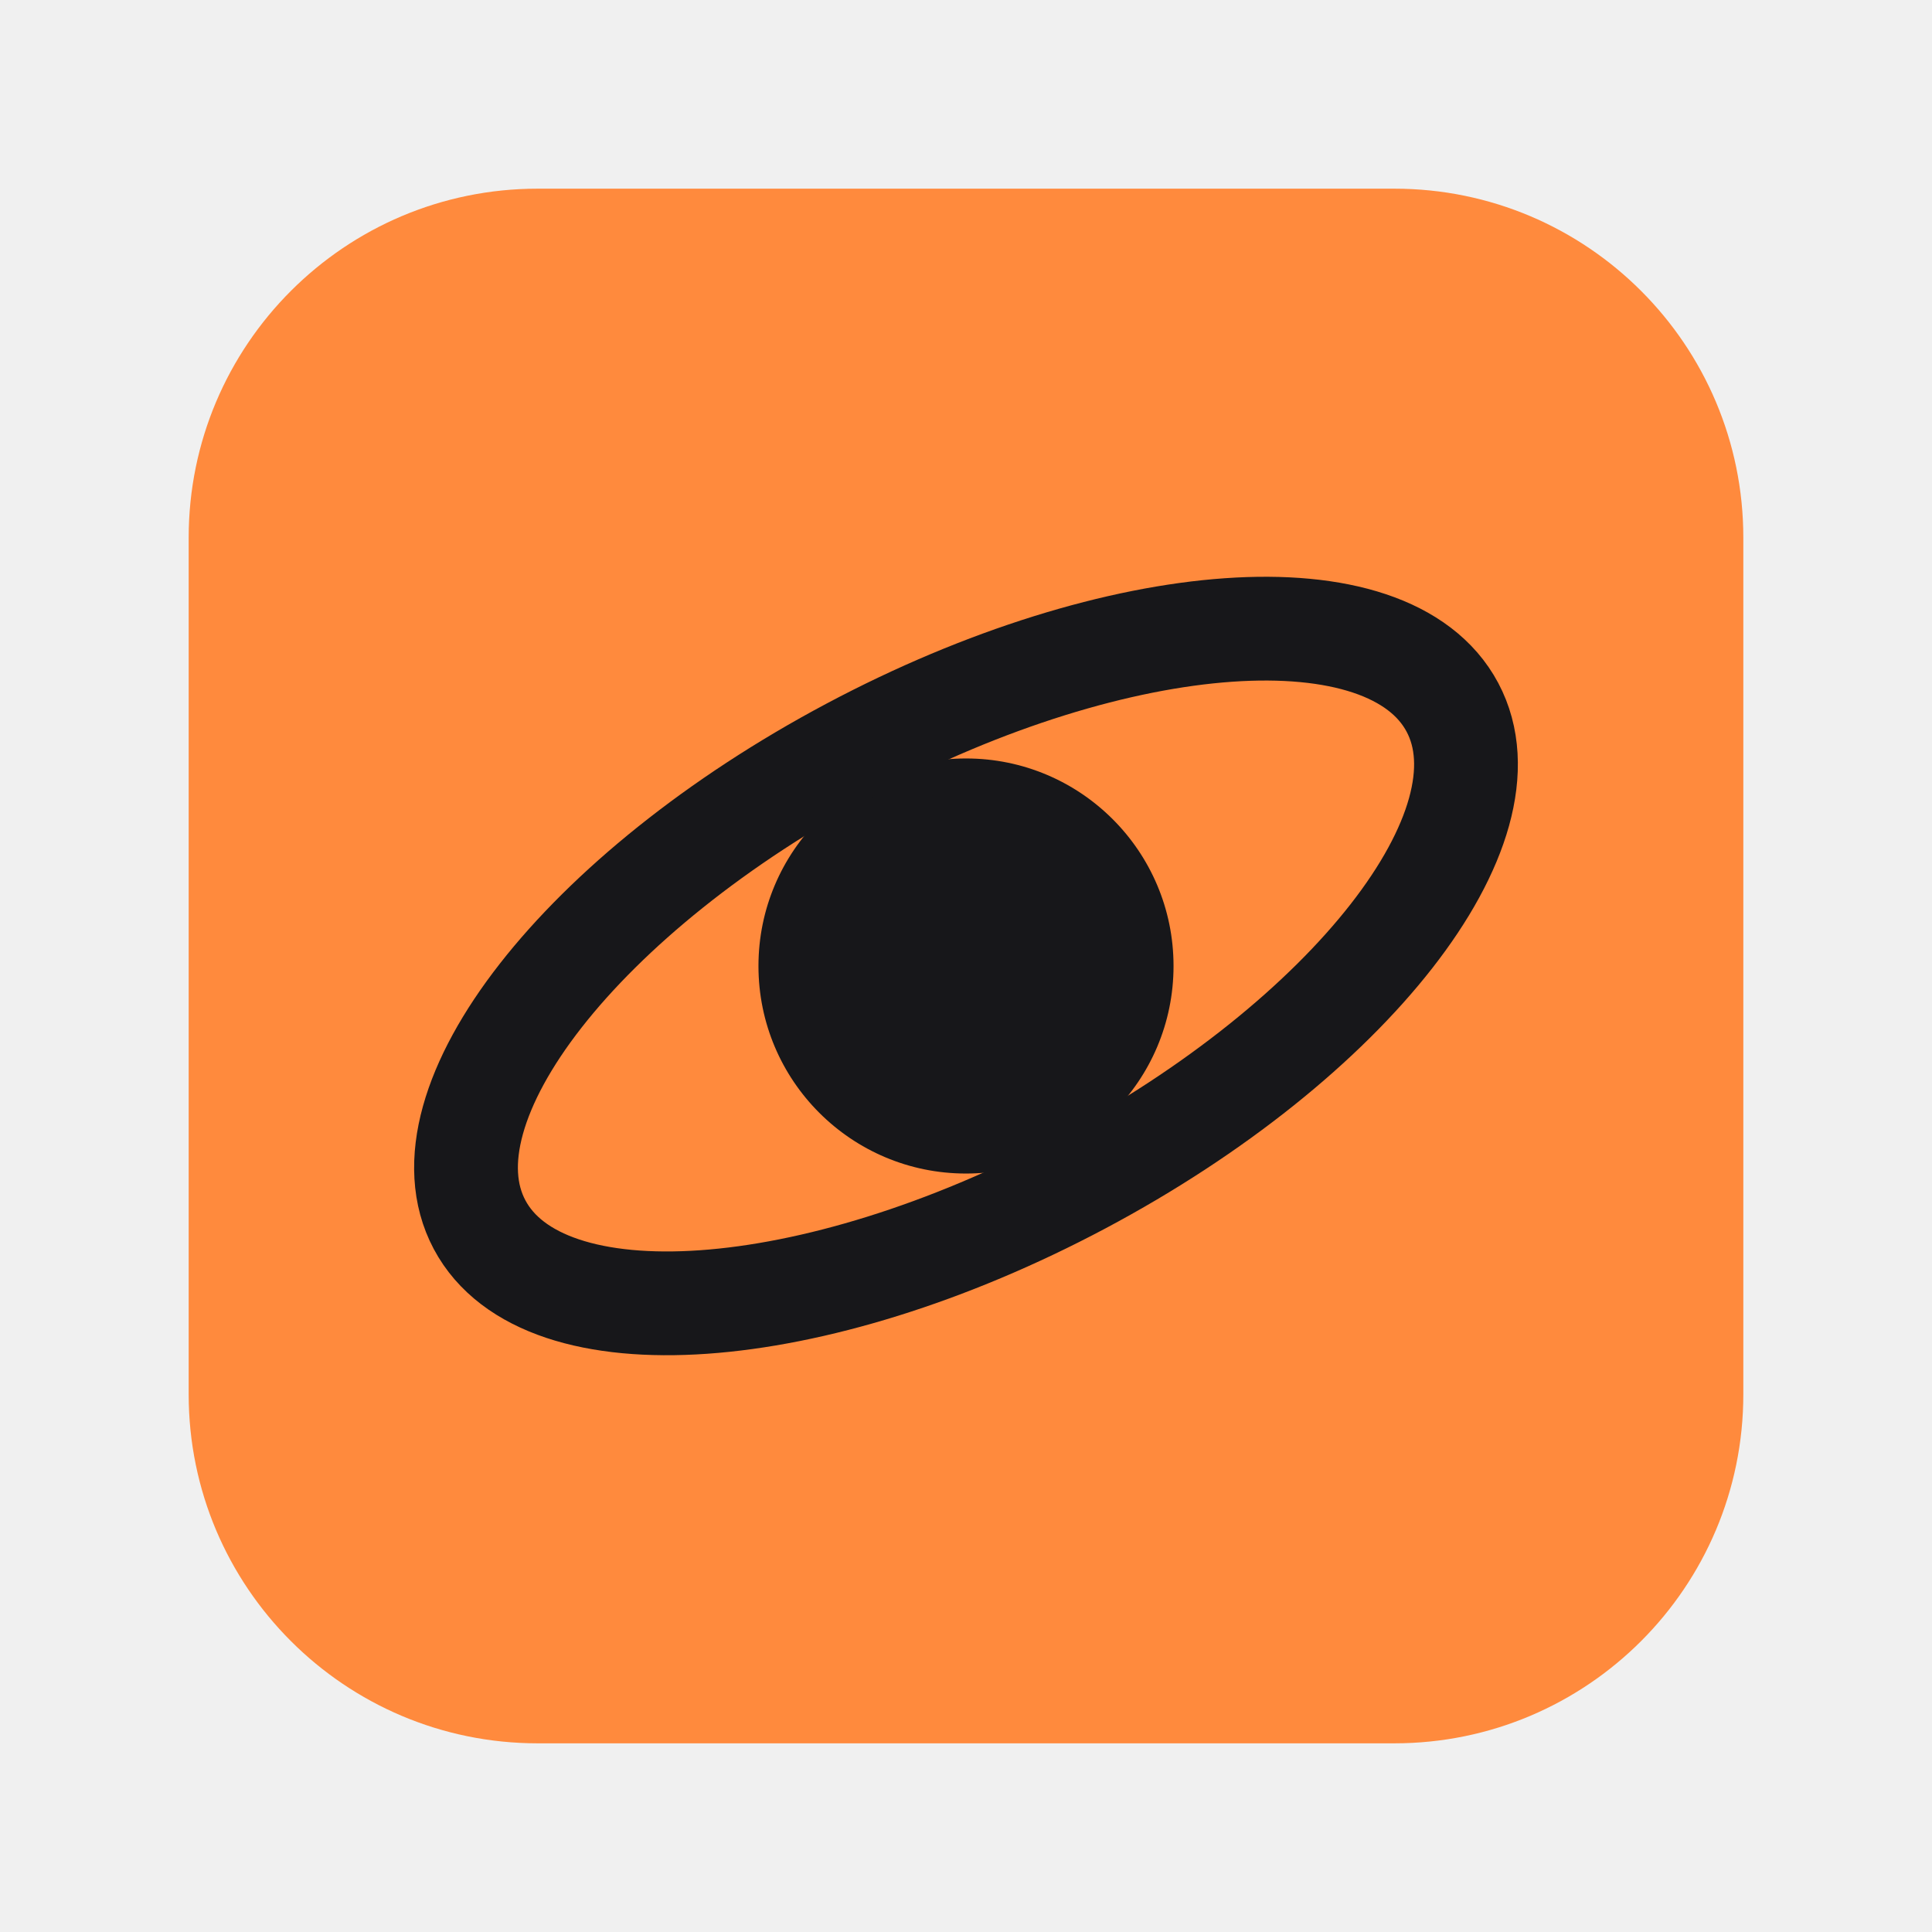
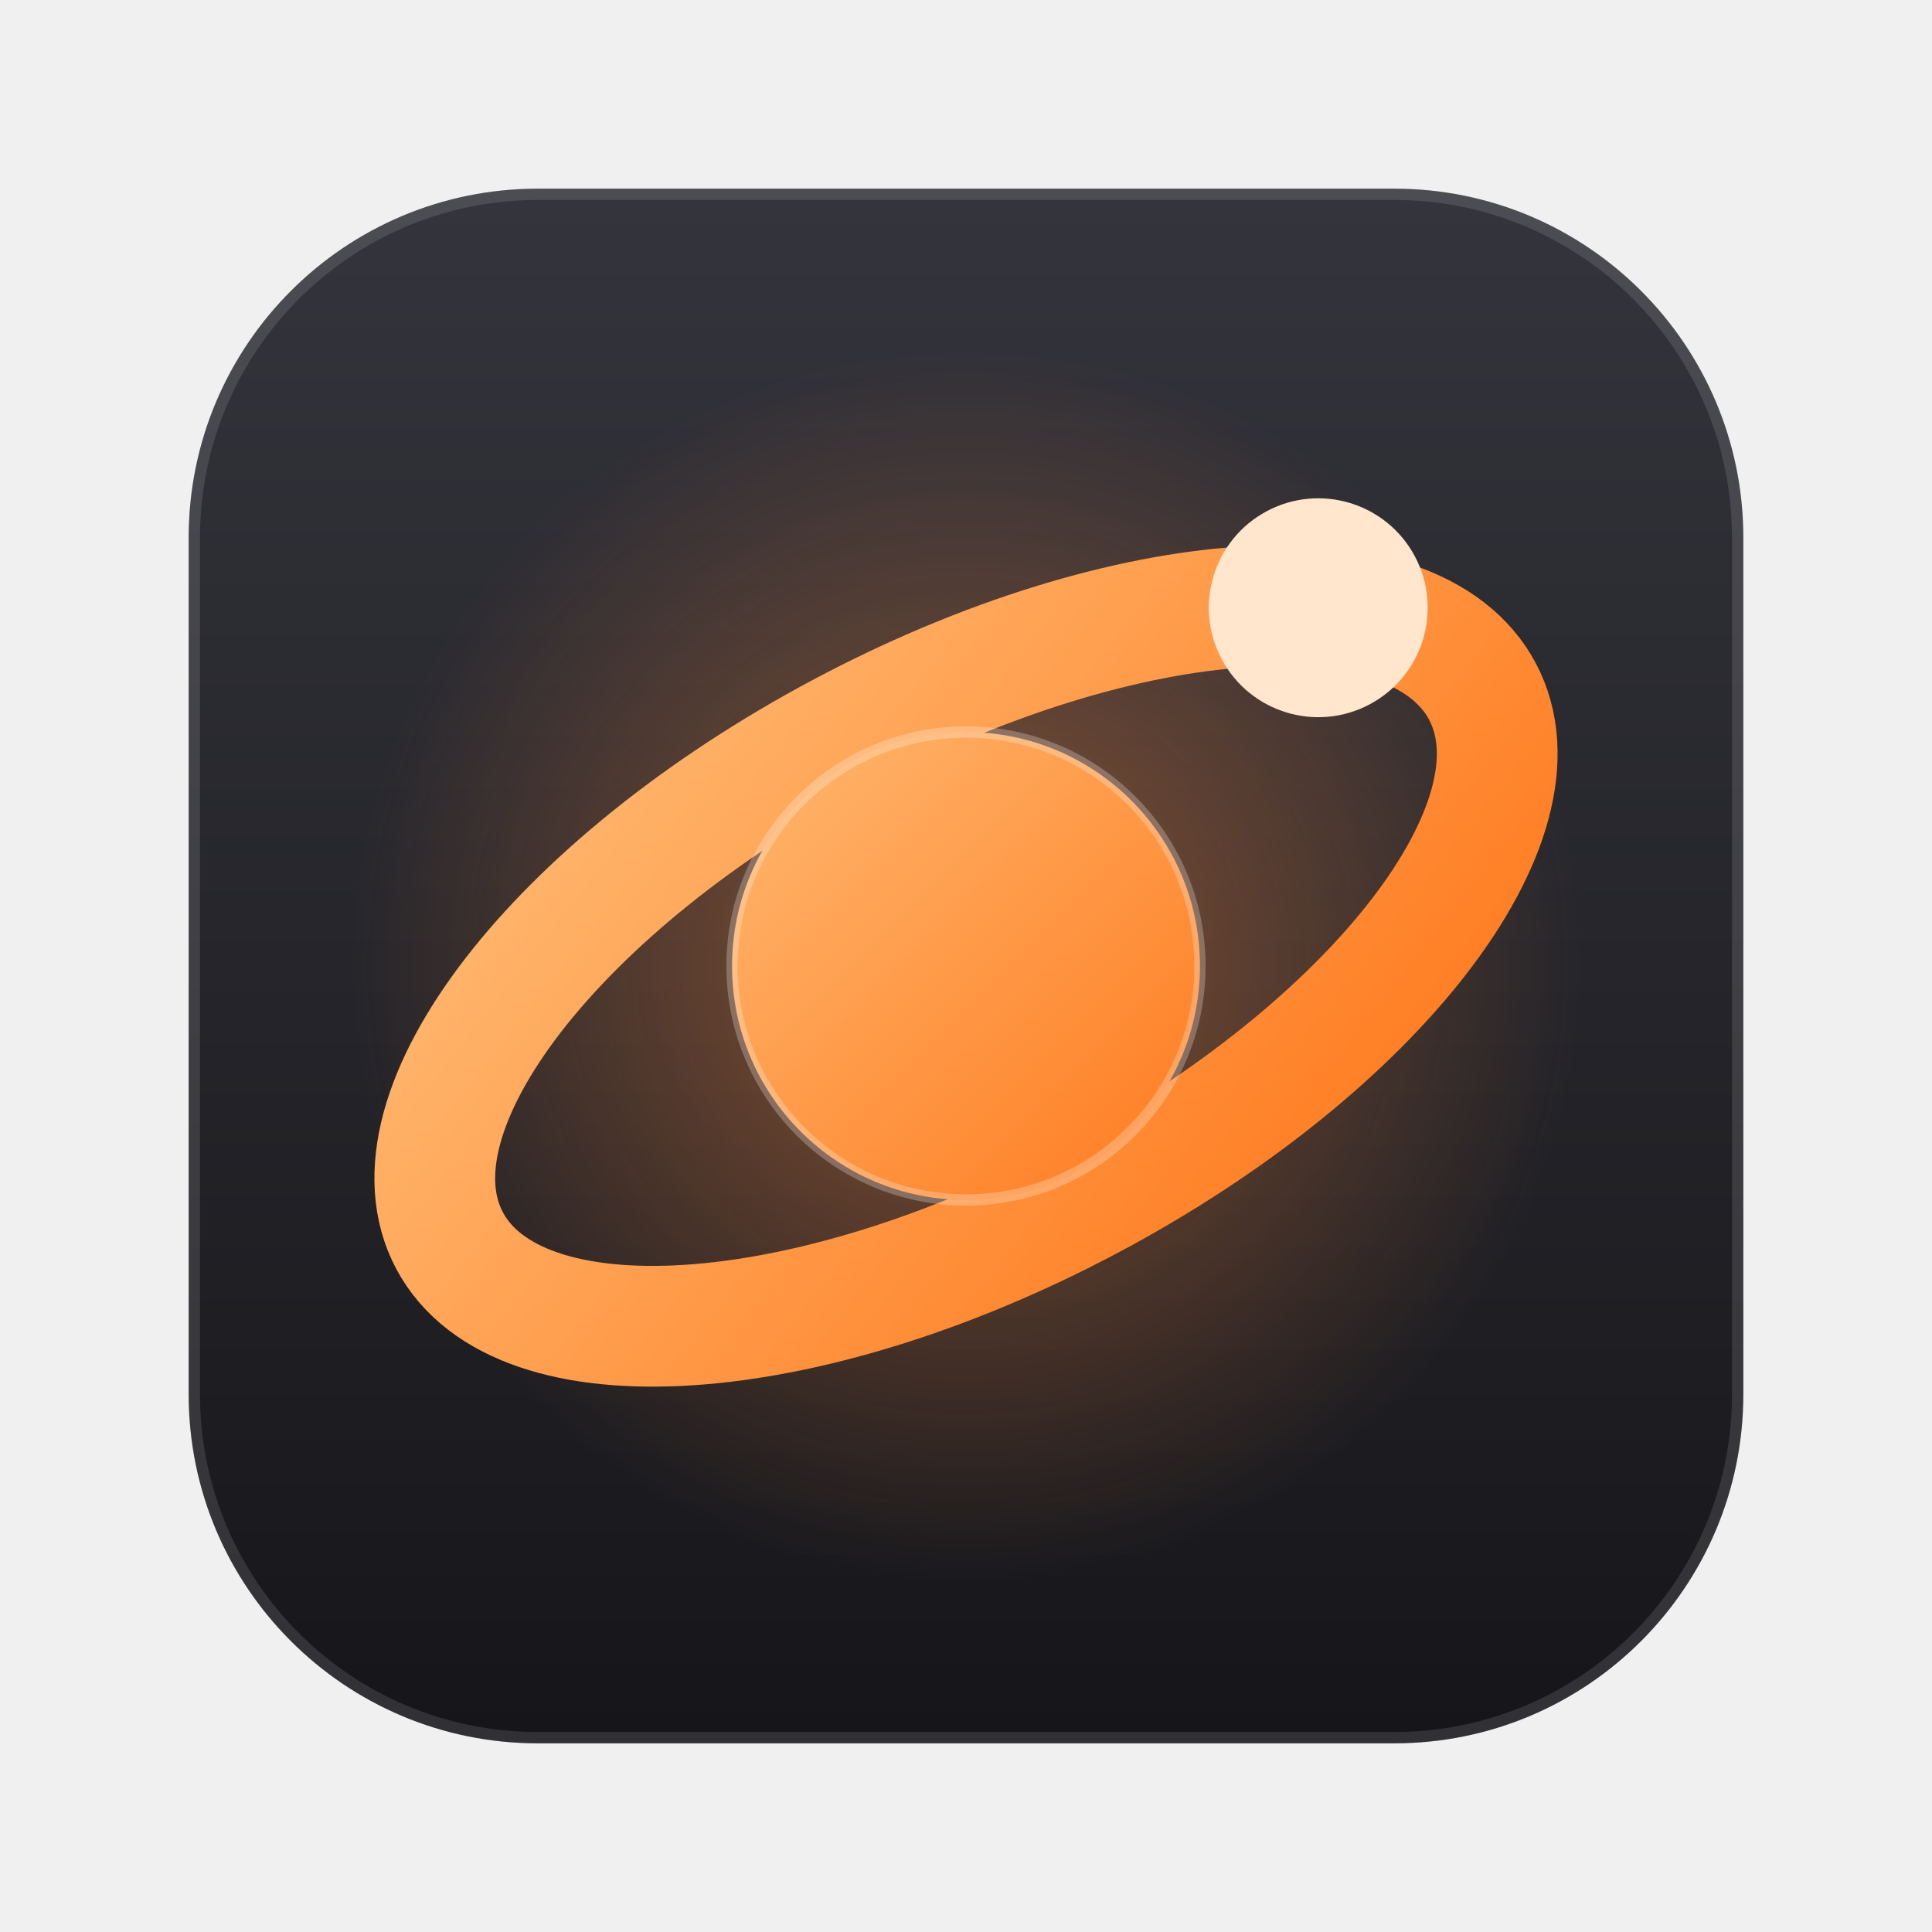
<svg xmlns="http://www.w3.org/2000/svg" viewBox="0 0 1024 1024">
-   <rect x="100" y="100" width="824" height="824" rx="185" fill="#ff8a3d" />
-   <circle cx="512" cy="512" r="110" fill="#17171a" />
-   <ellipse cx="512" cy="512" rx="292" ry="130" transform="rotate(-28 512 512)" fill="none" stroke="#17171a" stroke-width="55" />
+   <defs>
+     <linearGradient id="tile" x1="0" y1="0" x2="0" y2="1">
+       <stop offset="0" stop-color="#34343c" />
+       <stop offset="1" stop-color="#16161a" />
+     </linearGradient>
+     <linearGradient id="or" x1="0" y1="0" x2="1" y2="1">
+       <stop offset="0" stop-color="#ffb870" />
+       <stop offset="1" stop-color="#ff7a1f" />
+     </linearGradient>
+     <radialGradient id="glow" cx="50%" cy="50%" r="50%">
+       <stop offset="0" stop-color="#ff8a3d" stop-opacity=".45" />
+       <stop offset="1" stop-color="#ff8a3d" stop-opacity="0" />
+     </radialGradient>
+   </defs>
+   <rect x="100" y="100" width="824" height="824" rx="185" fill="url(#tile)" />
+   <rect x="103" y="103" width="818" height="818" rx="182" fill="none" stroke="#fff" stroke-opacity=".12" stroke-width="6" />
+   <circle cx="512" cy="512" r="330" fill="url(#glow)" />
+   <g transform="translate(512 512) rotate(-28)">
+     <ellipse rx="310" ry="140" fill="none" stroke="url(#or)" stroke-width="64" />
+     <circle cx="254" cy="-80" r="58" fill="#ffe6cc" />
+   </g>
+   <circle cx="512" cy="512" r="124" fill="url(#or)" />
+   <circle cx="512" cy="512" r="124" fill="none" stroke="#fff" stroke-opacity=".25" stroke-width="6" />
</svg>
